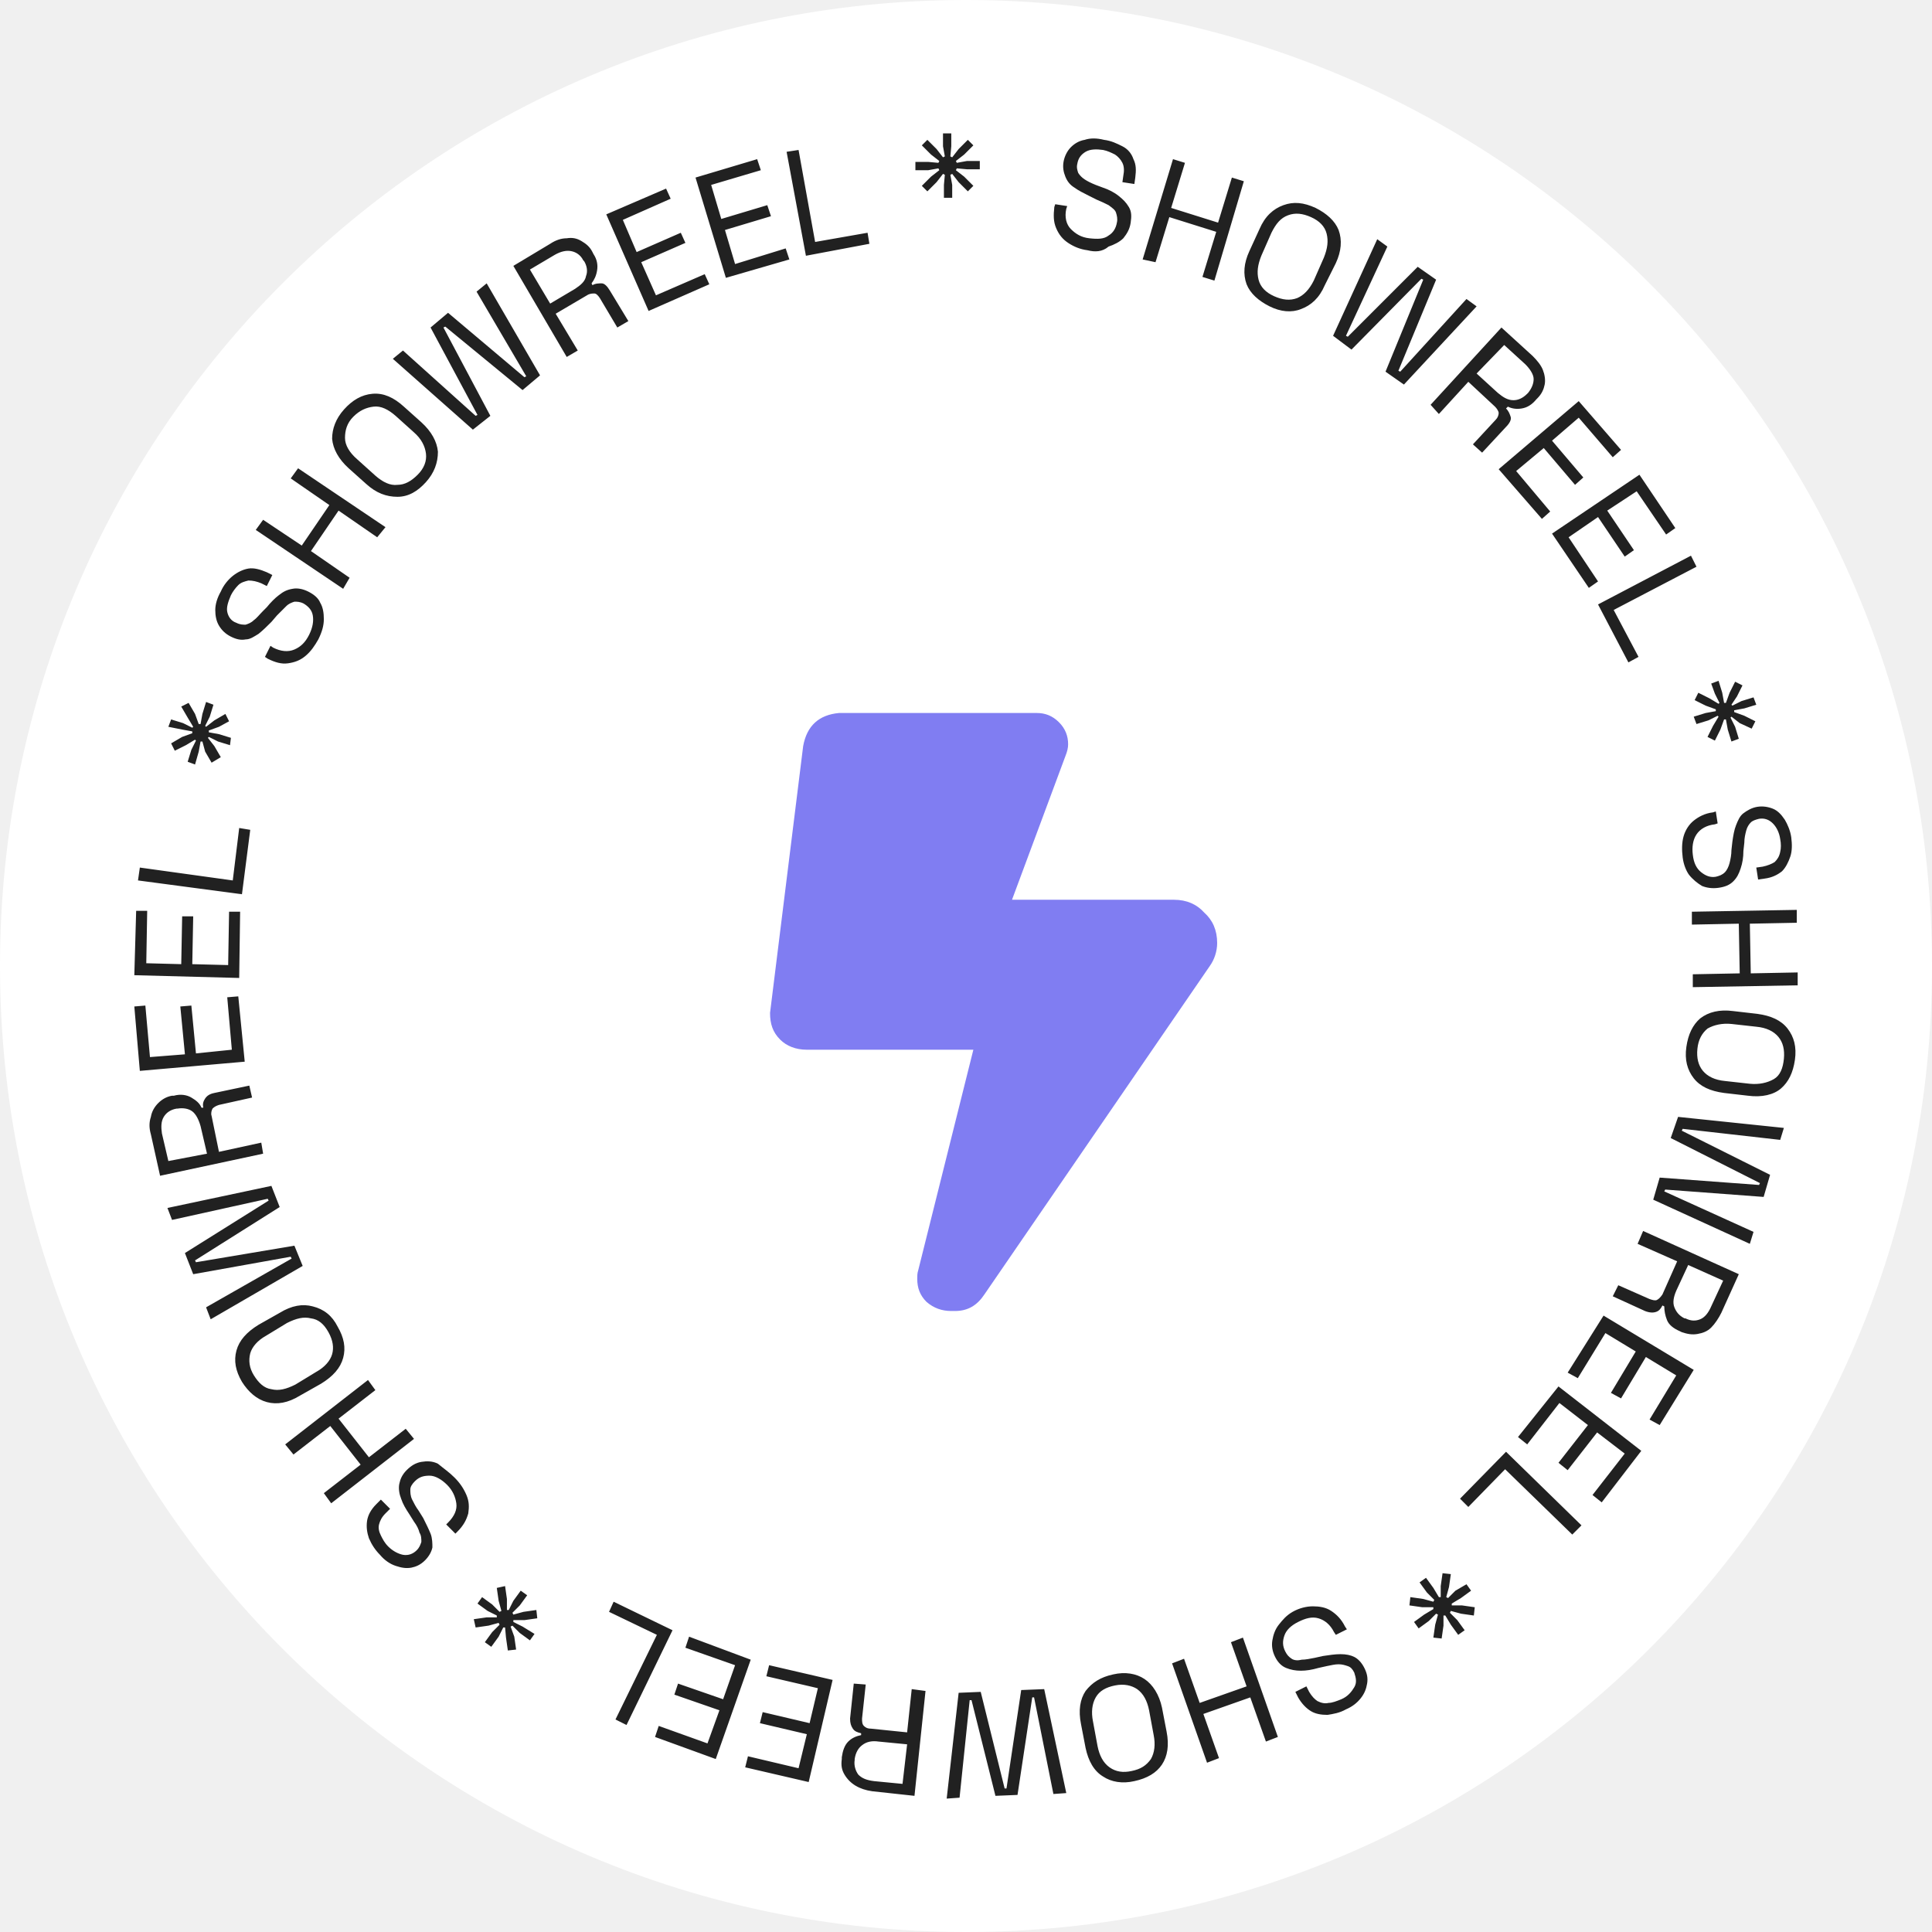
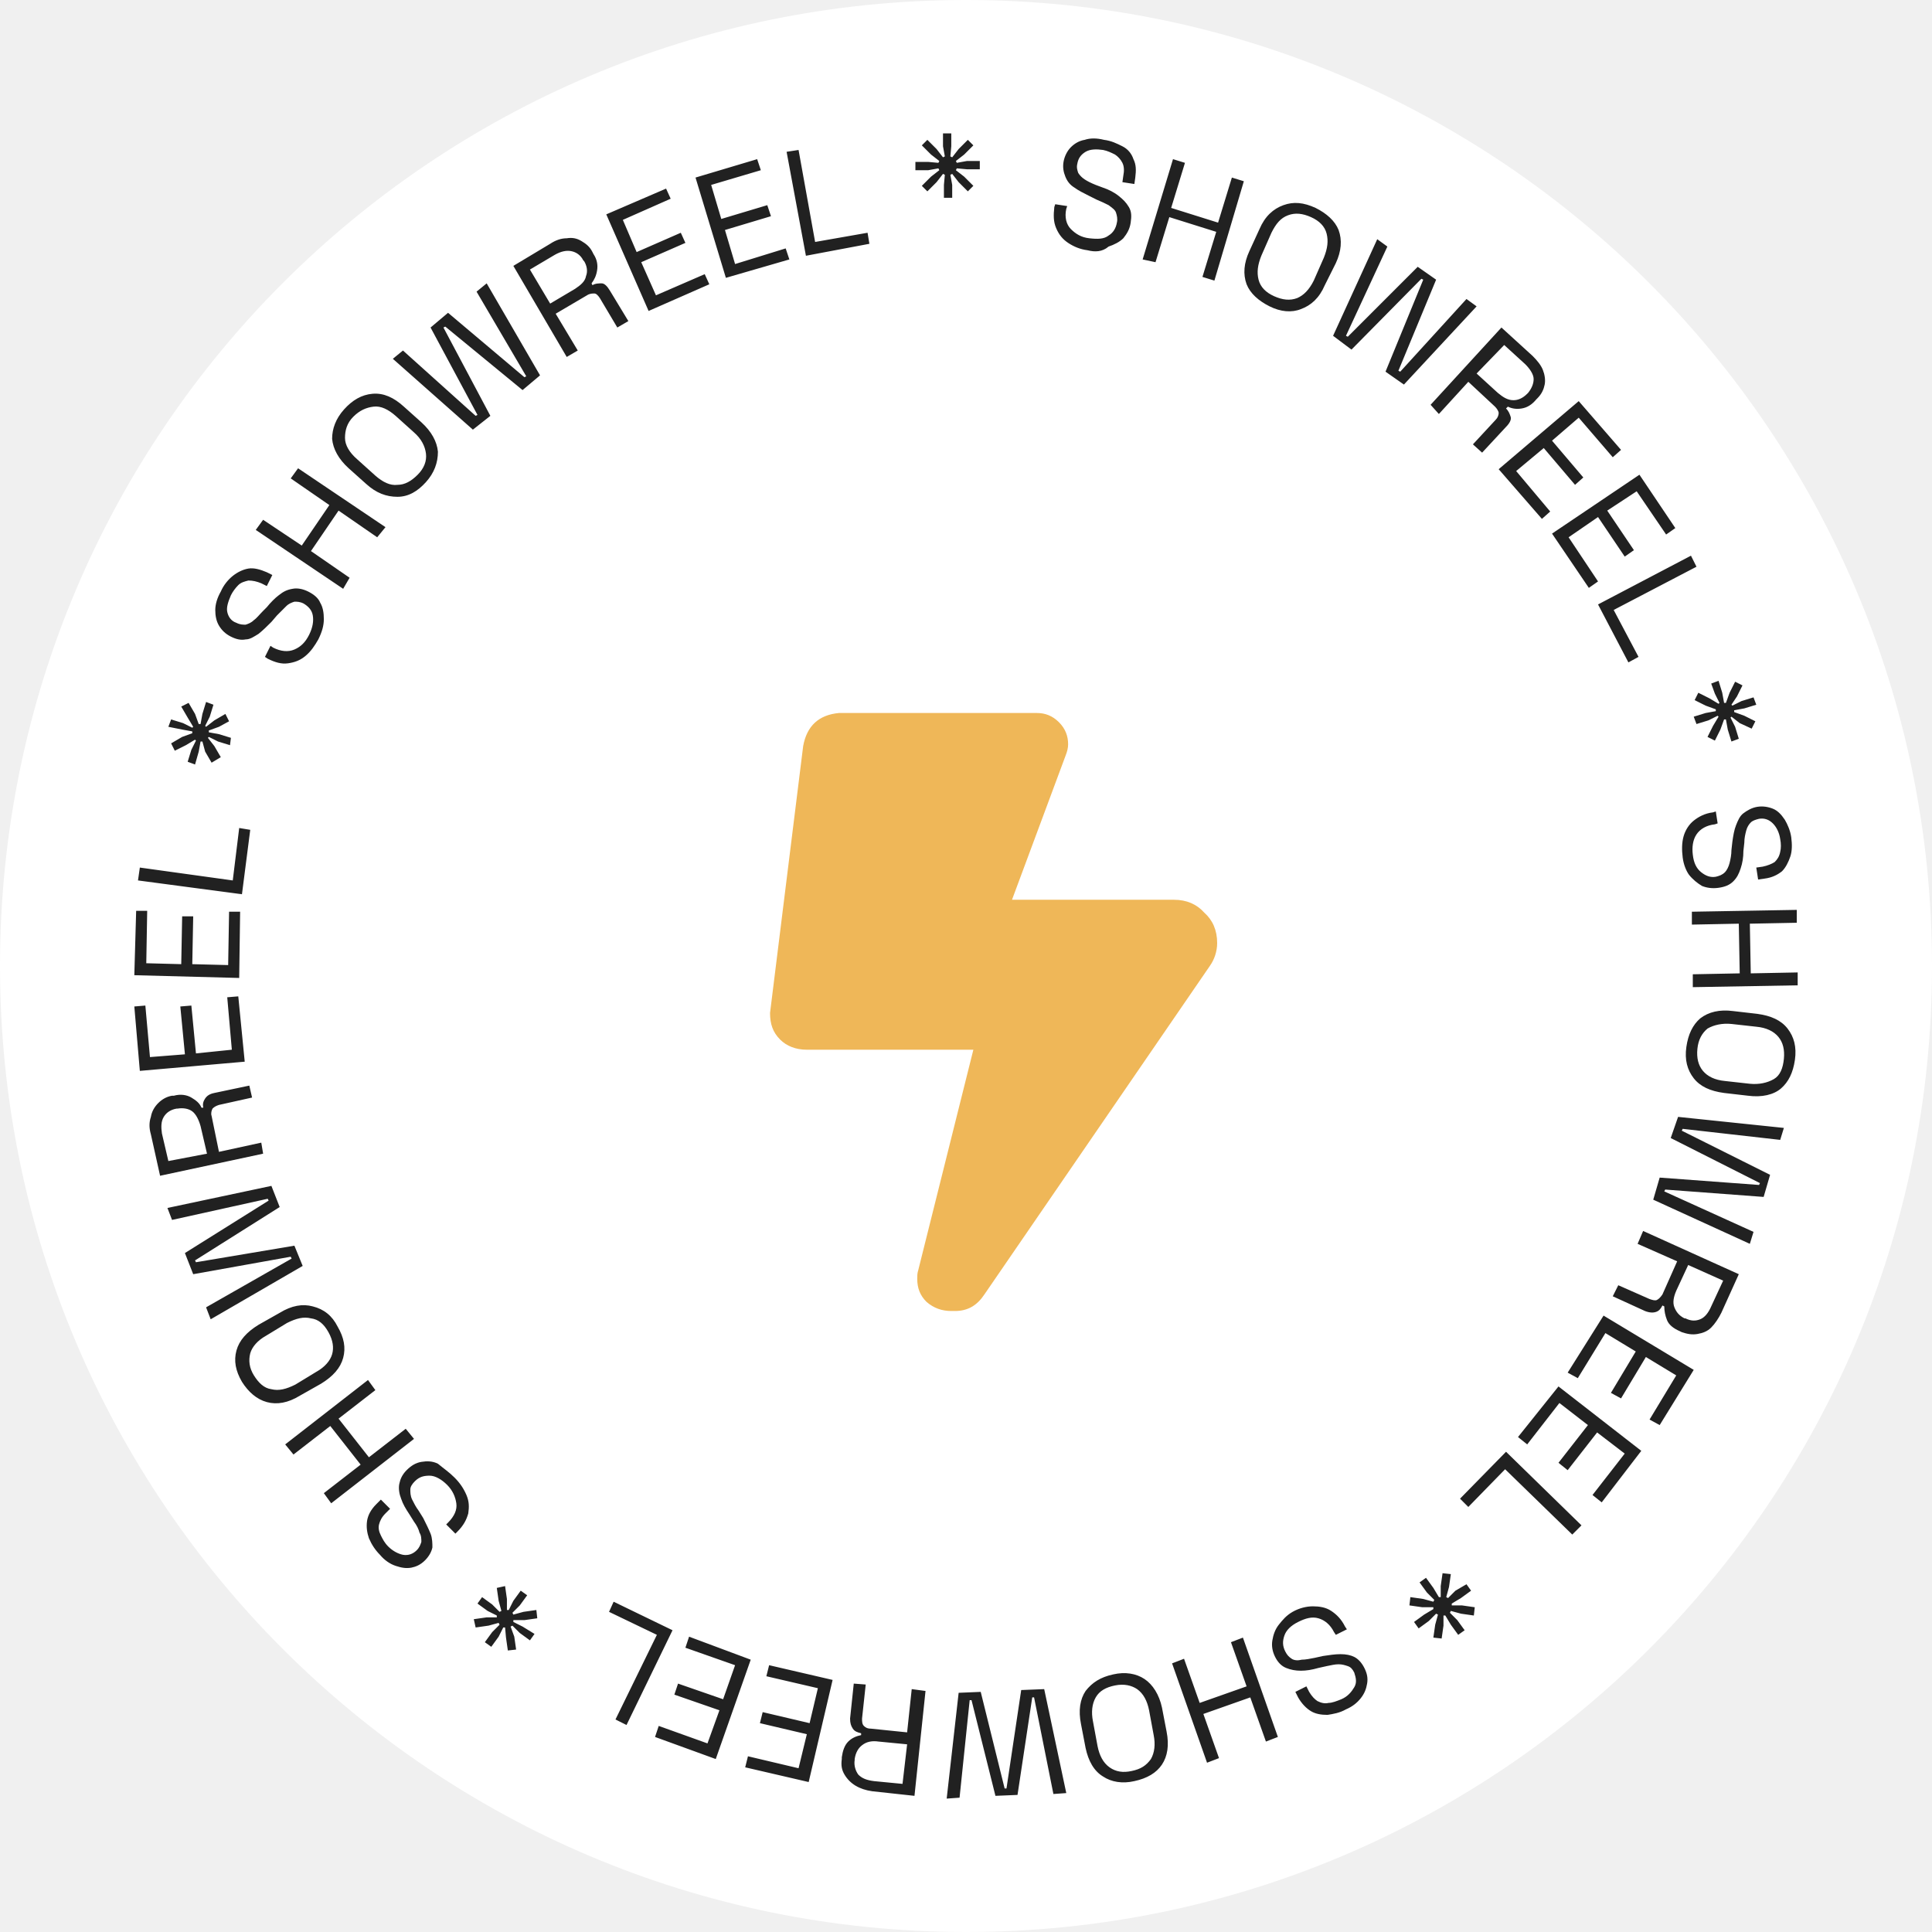
<svg xmlns="http://www.w3.org/2000/svg" id="showreel-object" shape-rendering="geometricPrecision" text-rendering="geometricPrecision" width="210px" height="210px" viewBox="0 0 210 210" style="enable-background:new 0 0 210 210;" xml:space="preserve">
  <style type="text/css">
		#rotation-group {
			animation: rotateInfinite 9000ms linear infinite normal forwards
		}
		@keyframes rotateInfinite {
			0% {
				transform: translate(105px,105px) rotate(0deg);
				}
			100% {
				transform: translate(105px,105px) rotate(360deg);
				}
		}
	</style>
  <path fill="#ffffff" d="M210,105c0,58-47,105-105,105S0,163,0,105S47,0,105,0S210,47,210,105z" />
-   <path fill="#807DF2" d="M87.3,81.1c0.4-2.2,1.7-3.4,3.9-3.6h21.5c0.9,0,1.7,0.3,2.4,1c0.7,0.7,1,1.5,1,2.4c0,0.4-0.1,0.8-0.3,1.3  L110,97.8h17.6c1.4,0,2.5,0.5,3.3,1.4c0.9,0.8,1.4,1.9,1.4,3.3c0,0.9-0.3,1.8-0.8,2.5l-24.5,35.7c-0.8,1.2-1.8,1.8-3.2,1.8h-0.4  c-1,0-1.9-0.3-2.7-1c-0.7-0.7-1-1.5-1-2.5c0-0.3,0-0.6,0.1-0.9l6-24H87.7c-1.2,0-2.2-0.4-2.9-1.1c-0.8-0.8-1.1-1.7-1.1-2.9  L87.3,81.1z" />
+   <path fill="#efb758" d="M87.3,81.1c0.4-2.2,1.7-3.4,3.9-3.6h21.5c0.9,0,1.7,0.3,2.4,1c0.7,0.7,1,1.5,1,2.4c0,0.4-0.1,0.8-0.3,1.3  L110,97.8h17.6c1.4,0,2.5,0.5,3.3,1.4c0.9,0.8,1.4,1.9,1.4,3.3c0,0.9-0.3,1.8-0.8,2.5l-24.5,35.7c-0.8,1.2-1.8,1.8-3.2,1.8h-0.4  c-1,0-1.9-0.3-2.7-1c-0.7-0.7-1-1.5-1-2.5c0-0.3,0-0.6,0.1-0.9l6-24H87.7c-1.2,0-2.2-0.4-2.9-1.1c-0.8-0.8-1.1-1.7-1.1-2.9  L87.3,81.1z" />
  <g id="rotation-group" transform="translate(105,105) rotate(360)">
    <path fill="#212121" transform="translate(-105,-105)" d="M118.2,27.2c-0.8-0.1-1.5-0.4-2.1-0.8c-0.6-0.4-1-0.9-1.3-1.6s-0.3-1.4-0.2-2.3l0.1-0.3l1.3,0.2l-0.1,0.3    c-0.2,0.9,0,1.7,0.5,2.2c0.5,0.5,1.1,0.9,2,1c0.9,0.1,1.6,0.1,2.1-0.3c0.5-0.3,0.8-0.8,0.9-1.4c0.1-0.4,0-0.8-0.1-1.1    s-0.4-0.5-0.8-0.8c-0.4-0.2-0.8-0.4-1.3-0.6l-0.8-0.4c-0.6-0.3-1.2-0.6-1.6-0.9c-0.5-0.3-0.8-0.7-1-1.2c-0.2-0.5-0.3-1-0.2-1.6    c0.1-0.6,0.4-1.2,0.8-1.6s0.9-0.7,1.5-0.8c0.6-0.2,1.3-0.2,2.1,0c0.8,0.1,1.4,0.4,2,0.7s1,0.8,1.2,1.4c0.3,0.6,0.3,1.2,0.2,2    l-0.1,0.7l-1.3-0.2l0.1-0.7c0.1-0.5,0.1-1-0.1-1.4c-0.2-0.4-0.5-0.7-0.8-0.9c-0.4-0.2-0.8-0.4-1.3-0.5c-0.7-0.1-1.4-0.1-1.9,0.2    c-0.5,0.3-0.8,0.7-0.9,1.3c-0.1,0.4,0,0.7,0.1,1c0.2,0.3,0.4,0.5,0.7,0.7c0.3,0.2,0.7,0.4,1.2,0.6l0.8,0.3c0.6,0.2,1.2,0.5,1.7,0.9    s0.8,0.7,1.1,1.2s0.3,1,0.2,1.7c-0.1,0.7-0.4,1.2-0.8,1.7c-0.4,0.4-1,0.7-1.6,0.9C119.8,27.4,119,27.4,118.2,27.2z M124.2,28.2    l3.3-10.9l1.3,0.4l-1.5,4.9l5.1,1.6l1.5-4.9l1.3,0.4L132,30.5l-1.3-0.4l1.5-4.9l-5.1-1.6l-1.5,4.9L124.2,28.2z M138,33.3    c-1.2-0.6-2.1-1.4-2.5-2.4c-0.4-1.1-0.3-2.3,0.3-3.6l1.1-2.4c0.6-1.4,1.5-2.2,2.6-2.6c1.1-0.4,2.2-0.3,3.5,0.3    c1.2,0.6,2.1,1.4,2.5,2.4c0.4,1.1,0.3,2.3-0.3,3.6L144,31c-0.6,1.4-1.5,2.2-2.6,2.6C140.4,34,139.2,33.9,138,33.3z M138.5,32.2    c0.9,0.4,1.7,0.5,2.5,0.2c0.7-0.3,1.3-0.9,1.8-1.9l1.1-2.5c0.4-1,0.5-1.8,0.3-2.6c-0.2-0.8-0.8-1.4-1.7-1.8    c-0.9-0.4-1.7-0.5-2.5-0.2s-1.3,0.9-1.8,1.9l-1.1,2.5c-0.4,1-0.5,1.8-0.3,2.6C137,31.2,137.6,31.8,138.5,32.2z M144.9,36.5l4.8-10.5    l1.1,0.8l-4.5,9.7l0.2,0.1l7.6-7.6l2,1.4l-4.1,9.9l0.2,0.1l7.2-7.9l1.1,0.8l-7.9,8.5l-2-1.4l4.1-10l-0.2-0.1l-7.6,7.7L144.9,36.5z    M155.5,44l7.7-8.4l3.4,3.1c0.5,0.5,0.9,1,1.1,1.5s0.3,1.1,0.2,1.6c-0.1,0.5-0.3,1-0.8,1.5l-0.1,0.1c-0.5,0.6-1,0.9-1.6,1    c-0.6,0.1-1.1,0-1.5-0.2l-0.2,0.2c0.3,0.3,0.4,0.6,0.5,0.9s-0.1,0.7-0.5,1.1l-2.6,2.8l-1-0.9l2.5-2.7c0.2-0.2,0.3-0.5,0.3-0.7    c0-0.2-0.2-0.5-0.4-0.7l-2.9-2.7l-3.2,3.5L155.5,44z M160.5,40.6l2.3,2.1c0.6,0.5,1.1,0.8,1.7,0.8c0.5,0,1-0.2,1.5-0.7l0.1-0.1    c0.4-0.5,0.6-1,0.6-1.5s-0.4-1.1-0.9-1.6l-2.3-2.1L160.5,40.6z M162.9,51l8.7-7.4l4.6,5.3l-0.9,0.8l-3.7-4.3l-2.9,2.5l3.4,4    l-0.9,0.8l-3.4-4l-3,2.5l3.7,4.4l-0.9,0.8L162.9,51z M168.7,58l9.5-6.4l3.9,5.8l-1,0.7l-3.2-4.7l-3.2,2.1l2.9,4.3l-1,0.7l-2.9-4.3    l-3.2,2.2l3.2,4.8l-1,0.7L168.7,58z M173.7,65.7l10.1-5.3l0.6,1.2l-9,4.7l2.7,5.1L177,72L173.7,65.7z M186,74.3l0.8-0.3l0.4,1.3    l0.2,1.1l0.2,0l0.4-1.1l0.6-1.2l0.8,0.4l-0.6,1.2l-0.6,0.9l0.1,0.1l1-0.5l1.3-0.4l0.3,0.8l-1.3,0.4l-1.1,0.2l0,0.2l1.1,0.4l1.2,0.6    l-0.4,0.8l-1.3-0.6l-0.9-0.7l-0.1,0.1l0.5,1l0.4,1.3l-0.8,0.3l-0.4-1.3l-0.2-1.1l-0.2,0l-0.4,1.1l-0.6,1.2l-0.8-0.4l0.6-1.2l0.6-1    l-0.1-0.1l-1,0.5l-1.3,0.4l-0.3-0.8l1.3-0.4l1.1-0.2l0-0.2l-1.1-0.4l-1.2-0.6l0.4-0.8l1.2,0.6l1,0.6l0.1-0.1l-0.5-1L186,74.3z    M182.9,93.2c-0.1-0.8-0.1-1.6,0.1-2.3s0.6-1.3,1.1-1.7s1.2-0.8,2.1-0.9l0.3-0.1l0.2,1.3l-0.3,0.1c-0.9,0.1-1.6,0.5-2,1.1    s-0.5,1.4-0.4,2.2c0.1,0.9,0.4,1.5,0.9,1.9c0.5,0.4,1,0.6,1.6,0.5c0.4-0.1,0.7-0.2,1-0.5c0.2-0.2,0.4-0.6,0.5-1    c0.1-0.4,0.2-0.9,0.2-1.4l0.1-0.9c0.1-0.7,0.2-1.3,0.4-1.8c0.2-0.5,0.4-1,0.8-1.3c0.4-0.3,0.9-0.6,1.5-0.7s1.2,0,1.7,0.2    c0.5,0.2,0.9,0.6,1.3,1.2c0.3,0.5,0.6,1.2,0.7,1.9c0.1,0.8,0.1,1.5-0.1,2.1c-0.2,0.6-0.5,1.2-0.9,1.6c-0.5,0.4-1.1,0.7-1.9,0.8    l-0.7,0.1l-0.2-1.3l0.7-0.1c0.5-0.1,1-0.3,1.3-0.5c0.3-0.3,0.5-0.6,0.6-1.1c0.1-0.4,0.1-0.9,0-1.4c-0.1-0.7-0.4-1.3-0.8-1.7    c-0.4-0.4-0.9-0.6-1.5-0.5c-0.4,0.1-0.7,0.2-0.9,0.4s-0.4,0.5-0.5,0.9s-0.2,0.8-0.2,1.3l-0.1,0.9c0,0.7-0.1,1.3-0.3,1.9    c-0.2,0.6-0.4,1-0.8,1.4c-0.4,0.4-0.9,0.6-1.6,0.7s-1.3,0-1.8-0.2c-0.5-0.3-1-0.7-1.4-1.2C183.3,94.7,183,94,182.9,93.2z    M183.9,99.1l11.4-0.2l0,1.4l-5.1,0.1l0.1,5.4l5.1-0.1l0,1.4l-11.4,0.2l0-1.4l5.1-0.1l-0.1-5.4l-5.1,0.1L183.9,99.1z M183.3,113.8    c0.2-1.4,0.7-2.4,1.5-3.1c0.9-0.7,2.1-1,3.6-0.8l2.6,0.3c1.5,0.2,2.6,0.7,3.3,1.6c0.7,0.9,1,2,0.8,3.4c-0.2,1.4-0.7,2.4-1.5,3.1    s-2.1,1-3.6,0.8l-2.6-0.3c-1.5-0.2-2.6-0.7-3.3-1.6C183.4,116.3,183.1,115.2,183.3,113.8z M184.5,114c-0.1,1,0.1,1.8,0.6,2.4    c0.5,0.6,1.3,1,2.4,1.1l2.7,0.3c1,0.1,1.9-0.1,2.6-0.5s1-1.2,1.1-2.2c0.1-1-0.1-1.8-0.6-2.4c-0.5-0.6-1.3-1-2.4-1.1l-2.7-0.3    c-1-0.1-1.9,0.1-2.6,0.5C185,112.3,184.6,113,184.5,114z M182.4,121.4l11.5,1.2l-0.4,1.3l-10.6-1.2l-0.1,0.2l9.6,4.8l-0.7,2.4    l-10.7-0.8l-0.1,0.2l9.7,4.4l-0.4,1.3l-10.5-4.8l0.7-2.4l10.8,0.8l0.1-0.2l-9.7-4.9L182.4,121.4z M178.6,133.8l10.4,4.7l-1.9,4.2    c-0.3,0.6-0.7,1.2-1.1,1.6c-0.4,0.4-0.9,0.6-1.5,0.7s-1.1,0-1.7-0.2l-0.2-0.1c-0.7-0.3-1.2-0.7-1.4-1.2c-0.2-0.5-0.3-1-0.3-1.5    l-0.2-0.1c-0.2,0.4-0.4,0.6-0.7,0.7c-0.3,0.1-0.7,0.1-1.2-0.1l-3.5-1.6l0.6-1.2l3.4,1.5c0.3,0.1,0.6,0.2,0.8,0.1    c0.2-0.1,0.4-0.3,0.6-0.6l1.6-3.6l-4.3-1.9L178.6,133.8z M183.5,137.5l-1.3,2.8c-0.3,0.7-0.4,1.3-0.2,1.8s0.5,0.9,1.1,1.2l0.1,0    c0.6,0.3,1.1,0.3,1.6,0.1s0.9-0.7,1.2-1.4l1.3-2.8L183.5,137.5z M174.3,143l9.8,5.9l-3.7,6l-1.1-0.6l2.9-4.8l-3.3-2l-2.7,4.5    l-1.1-0.6l2.7-4.5l-3.3-2l-3,4.9l-1.1-0.6L174.3,143z M169.4,150.7l9,7l-4.3,5.6l-1-0.8l3.5-4.5l-3-2.3l-3.2,4.1l-1-0.8l3.2-4.1    l-3.1-2.4l-3.5,4.5l-1-0.8L169.4,150.7z M163.7,157.8l8.2,8l-1,1l-7.3-7.1l-4,4.1l-0.9-0.9L163.7,157.8z M159.4,172.2l0.5,0.7    l-1.1,0.8l-1,0.6l0,0.2l1.1,0l1.4,0.2l-0.1,0.9l-1.4-0.2l-1.1-0.3l-0.1,0.2l0.8,0.8l0.8,1.1l-0.7,0.5l-0.8-1.1l-0.6-1l-0.2,0l0,1.1    l-0.2,1.4l-0.9-0.1l0.2-1.4l0.3-1.1l-0.2-0.1l-0.8,0.8l-1.1,0.8l-0.5-0.7l1.1-0.8l1-0.6l0-0.2l-1.2,0l-1.4-0.2l0.1-0.9l1.4,0.2    l1.1,0.3l0.1-0.2l-0.8-0.8l-0.8-1.1l0.7-0.5l0.8,1.1l0.6,1l0.2,0l0-1.2l0.2-1.4l0.9,0.1l-0.2,1.4l-0.3,1.1l0.2,0.1l0.8-0.8    L159.4,172.2z M140.5,175.2c0.7-0.4,1.5-0.6,2.2-0.6s1.4,0.1,2,0.5c0.6,0.4,1.1,0.9,1.5,1.7l0.2,0.3l-1.2,0.6l-0.2-0.3    c-0.4-0.8-1-1.3-1.7-1.5s-1.4,0-2.2,0.4c-0.8,0.4-1.3,0.9-1.5,1.5c-0.2,0.6-0.2,1.1,0.1,1.7c0.2,0.4,0.4,0.6,0.7,0.8    s0.7,0.2,1.1,0.1c0.4,0,0.9-0.1,1.4-0.2l0.9-0.2c0.7-0.1,1.3-0.2,1.9-0.2c0.6,0,1.1,0.1,1.5,0.3c0.4,0.2,0.8,0.6,1.1,1.2    s0.4,1.1,0.3,1.7c-0.1,0.6-0.3,1.1-0.7,1.6c-0.4,0.5-0.9,0.9-1.6,1.2c-0.7,0.4-1.4,0.5-2,0.6c-0.7,0-1.3-0.1-1.8-0.4s-1-0.8-1.4-1.5    l-0.3-0.6l1.2-0.6l0.3,0.6c0.3,0.5,0.6,0.8,0.9,1c0.4,0.2,0.8,0.3,1.2,0.2c0.4,0,0.9-0.2,1.4-0.4c0.7-0.3,1.1-0.8,1.4-1.3    c0.3-0.5,0.2-1,0-1.6c-0.2-0.4-0.4-0.6-0.7-0.7s-0.6-0.2-1-0.2c-0.4,0-0.8,0.1-1.3,0.2l-0.9,0.2c-0.7,0.2-1.3,0.3-1.9,0.3    s-1.1-0.1-1.6-0.3s-0.9-0.6-1.2-1.2c-0.3-0.6-0.4-1.2-0.3-1.8c0.1-0.6,0.3-1.2,0.7-1.7S139.8,175.6,140.5,175.2z M135.1,178    l3.8,10.8l-1.3,0.5l-1.7-4.8l-5.1,1.8l1.7,4.8l-1.3,0.5l-3.8-10.8l1.3-0.5l1.7,4.8l5.1-1.8l-1.7-4.8L135.1,178z M121,182    c1.3-0.3,2.5-0.1,3.4,0.5s1.6,1.7,1.9,3.1l0.5,2.6c0.3,1.5,0.1,2.7-0.5,3.6c-0.6,0.9-1.6,1.5-3,1.8c-1.3,0.3-2.5,0.1-3.4-0.5    c-1-0.6-1.6-1.7-1.9-3.1l-0.5-2.6c-0.3-1.5-0.1-2.7,0.5-3.6C118.7,182.9,119.6,182.3,121,182z M121.2,183.2c-1,0.2-1.7,0.6-2.1,1.3    c-0.4,0.7-0.5,1.6-0.3,2.6l0.5,2.7c0.2,1,0.6,1.8,1.3,2.3c0.7,0.5,1.5,0.6,2.4,0.4c1-0.2,1.6-0.6,2.1-1.3c0.4-0.7,0.5-1.6,0.3-2.6    l-0.5-2.7c-0.2-1-0.6-1.8-1.3-2.3C123,183.2,122.2,183,121.2,183.2z M113.5,183.6l2.4,11.3l-1.4,0.1l-2.1-10.5l-0.2,0l-1.6,10.6    l-2.4,0.1l-2.6-10.4l-0.2,0l-1.1,10.6l-1.4,0.1l1.3-11.5l2.4-0.1l2.6,10.5l0.2,0l1.6-10.7L113.5,183.6z M100.6,183.8l-1.2,11.4    l-4.6-0.5c-0.7-0.1-1.3-0.3-1.8-0.6c-0.5-0.3-0.9-0.7-1.2-1.2s-0.4-1-0.3-1.7l0-0.2c0.1-0.7,0.3-1.3,0.7-1.7    c0.4-0.4,0.9-0.6,1.4-0.7l0-0.2c-0.4-0.1-0.7-0.2-0.9-0.5c-0.2-0.3-0.3-0.6-0.3-1.1l0.4-3.8l1.3,0.1l-0.4,3.7c0,0.3,0,0.6,0.2,0.8    c0.2,0.2,0.4,0.3,0.8,0.3l3.9,0.4l0.5-4.7L100.6,183.8z M98.6,189.6l-3.1-0.3c-0.7-0.1-1.3,0-1.8,0.4c-0.4,0.3-0.7,0.8-0.8,1.5    l0,0.1c-0.1,0.6,0.1,1.2,0.4,1.6c0.4,0.4,0.9,0.6,1.7,0.7l3.1,0.3L98.6,189.6z M90.5,182.6l-2.6,11.1l-6.9-1.6l0.3-1.2l5.5,1.3    l0.9-3.7l-5.1-1.2l0.3-1.2l5.1,1.2l0.9-3.8l-5.6-1.3l0.3-1.2L90.5,182.6z M81.6,180.4l-3.8,10.8l-6.6-2.4l0.4-1.2l5.3,1.9l1.3-3.6    l-4.9-1.7l0.4-1.2l4.9,1.7l1.3-3.7l-5.4-1.9l0.4-1.2L81.6,180.4z M73.1,177.2l-5,10.3l-1.2-0.6l4.5-9.2l-5.2-2.5l0.5-1.1L73.1,177.2    z M58.1,177.6l-0.5,0.7l-1.1-0.8l-0.8-0.8l-0.2,0.1l0.4,1.1l0.2,1.4l-0.9,0.1l-0.2-1.4l-0.1-1.1l-0.2,0l-0.5,1l-0.8,1.1l-0.7-0.5    l0.8-1.1l0.8-0.8l-0.1-0.2l-1.1,0.3l-1.4,0.2l-0.2-0.9l1.4-0.2l1.1,0l0-0.2l-1-0.5l-1.1-0.8l0.5-0.7l1.1,0.8l0.8,0.8l0.2-0.1    l-0.3-1.1l-0.2-1.4l0.9-0.2l0.2,1.4l0,1.2l0.2,0l0.5-1l0.8-1.1l0.7,0.5l-0.8,1.1l-0.8,0.8l0.1,0.2l1.1-0.3l1.4-0.2l0.1,0.9l-1.4,0.2    l-1.2,0l0,0.2l1,0.5L58.1,177.6z M49.4,160.6c0.6,0.6,1,1.2,1.3,1.9c0.3,0.7,0.3,1.3,0.2,2c-0.2,0.7-0.5,1.3-1.2,2l-0.2,0.2l-1-1    l0.2-0.2c0.7-0.7,1-1.4,0.9-2.1c-0.1-0.7-0.4-1.4-1-2c-0.6-0.6-1.3-1-1.9-1s-1.1,0.1-1.6,0.6c-0.3,0.3-0.5,0.6-0.5,0.9    c0,0.3,0,0.7,0.2,1.1c0.2,0.4,0.4,0.8,0.7,1.2l0.5,0.8c0.3,0.6,0.6,1.2,0.8,1.7c0.2,0.5,0.2,1.1,0.2,1.5c-0.1,0.5-0.4,1-0.8,1.4    c-0.5,0.5-1,0.7-1.5,0.8c-0.6,0.1-1.1,0-1.7-0.2c-0.6-0.2-1.2-0.6-1.7-1.2c-0.5-0.5-0.9-1.1-1.2-1.8c-0.2-0.6-0.3-1.2-0.2-1.9    c0.1-0.6,0.4-1.2,1-1.8l0.5-0.5l1,1l-0.5,0.5c-0.4,0.4-0.6,0.8-0.7,1.2c-0.1,0.4,0,0.8,0.2,1.2c0.2,0.4,0.4,0.8,0.8,1.2    c0.5,0.5,1.1,0.8,1.6,0.9c0.6,0.1,1.1-0.1,1.5-0.5c0.3-0.3,0.4-0.6,0.5-0.9c0-0.3,0-0.7-0.2-1c-0.1-0.4-0.3-0.8-0.6-1.2l-0.5-0.8    c-0.4-0.6-0.7-1.1-0.9-1.7c-0.2-0.5-0.3-1.1-0.2-1.6c0.1-0.5,0.3-1,0.8-1.5s1-0.8,1.6-0.9c0.6-0.1,1.2-0.1,1.8,0.2    C48.2,159.6,48.8,160,49.4,160.6z M45,156.4l-9,7l-0.8-1.1l4-3.1l-3.3-4.2l-4,3.1L31,157l9-7l0.8,1.1l-4,3.1l3.3,4.2l4-3.1L45,156.4    z M36.7,144.2c0.7,1.2,0.9,2.3,0.6,3.4s-1.1,2-2.4,2.8l-2.3,1.3c-1.3,0.8-2.5,1-3.6,0.7c-1.1-0.3-2-1.1-2.7-2.2    c-0.7-1.2-0.9-2.3-0.6-3.4c0.3-1.1,1.1-2,2.4-2.8l2.3-1.3c1.3-0.8,2.5-1,3.6-0.7C35.2,142.3,36.1,143,36.7,144.2z M35.7,144.8    c-0.5-0.9-1.1-1.4-1.9-1.5c-0.8-0.2-1.6,0-2.6,0.5l-2.3,1.4c-0.9,0.5-1.5,1.2-1.7,1.9c-0.2,0.8-0.1,1.6,0.4,2.4    c0.5,0.8,1.1,1.4,1.9,1.5c0.8,0.2,1.6,0,2.6-0.5l2.3-1.4c0.9-0.5,1.5-1.2,1.7-1.9C36.3,146.5,36.2,145.7,35.7,144.8z M32.9,137.6    l-10,5.8l-0.5-1.3l9.3-5.3l-0.1-0.2L21,138.5l-0.9-2.3l9.1-5.7l-0.1-0.2l-10.4,2.3l-0.5-1.3l11.3-2.4l0.9,2.3l-9.2,5.8l0.1,0.2    l10.7-1.8L32.9,137.6z M28.6,125.4l-11.2,2.4l-1-4.5c-0.2-0.7-0.2-1.3,0-1.9c0.1-0.6,0.4-1.1,0.8-1.5c0.4-0.4,0.9-0.7,1.5-0.8l0.2,0    c0.7-0.2,1.4-0.1,1.9,0.2c0.5,0.3,0.9,0.6,1.1,1.1l0.2,0c-0.1-0.4,0-0.7,0.2-1c0.2-0.3,0.5-0.5,1-0.6l3.8-0.8l0.3,1.3l-3.6,0.8    c-0.3,0.1-0.5,0.2-0.7,0.4c-0.1,0.2-0.2,0.5-0.1,0.8l0.8,3.9l4.6-1L28.6,125.4z M22.5,125.4l-0.7-3c-0.2-0.7-0.5-1.3-0.9-1.6    c-0.4-0.3-1-0.4-1.6-0.3l-0.1,0c-0.6,0.1-1.1,0.4-1.4,0.9c-0.3,0.5-0.3,1.1-0.2,1.8l0.7,3L22.5,125.4z M26.6,115.4l-11.4,1l-0.6-7    l1.2-0.1l0.5,5.6l3.8-0.3l-0.5-5.2l1.2-0.1l0.5,5.2l3.9-0.4l-0.5-5.7l1.2-0.1L26.6,115.4z M26,106.3l-11.4-0.3l0.2-7l1.2,0l-0.1,5.7    l3.8,0.1l0.1-5.2l1.2,0l-0.1,5.2l3.9,0.1l0.1-5.8l1.2,0L26,106.3z M26.3,97.2L15,95.7l0.2-1.4l10.1,1.4L26,90l1.2,0.2L26.3,97.2z    M21.2,83.1l-0.8-0.3l0.4-1.3l0.5-1l-0.1-0.1L20.2,81l-1.2,0.6l-0.4-0.8l1.2-0.7l1.1-0.4l0-0.2l-1.1-0.2L18.3,79l0.3-0.8l1.3,0.4    l1,0.5l0.1-0.1L20.4,78l-0.7-1.2l0.8-0.4l0.7,1.2l0.4,1.1l0.2,0l0.2-1.1l0.4-1.3l0.8,0.3l-0.4,1.3l-0.5,1l0.1,0.1l0.9-0.7l1.2-0.7    l0.4,0.8L23.8,79l-1.1,0.4l0,0.2l1.1,0.2l1.3,0.4L25,81l-1.3-0.4l-1-0.5l-0.1,0.1l0.7,0.9l0.7,1.2L23,82.9l-0.7-1.2L22,80.6l-0.2,0    l-0.2,1.1L21.2,83.1z M34.6,69.5c-0.4,0.7-0.8,1.3-1.4,1.8c-0.6,0.5-1.2,0.7-1.9,0.8c-0.7,0.1-1.4-0.1-2.2-0.5l-0.3-0.2l0.6-1.2    l0.3,0.2c0.8,0.4,1.6,0.5,2.3,0.2c0.7-0.3,1.2-0.8,1.6-1.6c0.4-0.8,0.5-1.5,0.4-2.1s-0.5-1-1-1.3c-0.4-0.2-0.7-0.2-1-0.2    c-0.3,0.1-0.6,0.2-0.9,0.5c-0.3,0.3-0.6,0.6-1,1l-0.6,0.7c-0.5,0.5-0.9,0.9-1.4,1.3c-0.5,0.3-0.9,0.6-1.4,0.6c-0.5,0.1-1,0-1.6-0.3    c-0.6-0.3-1-0.7-1.3-1.2c-0.3-0.5-0.4-1.1-0.4-1.7c0-0.6,0.2-1.3,0.6-2c0.3-0.7,0.8-1.3,1.3-1.7s1.1-0.7,1.7-0.8    c0.6-0.1,1.3,0.1,2,0.4l0.6,0.3l-0.6,1.2l-0.6-0.3c-0.5-0.2-0.9-0.3-1.4-0.3c-0.4,0.1-0.8,0.2-1.1,0.5c-0.3,0.3-0.6,0.7-0.8,1.1    c-0.3,0.7-0.5,1.3-0.4,1.8s0.4,1,1,1.2c0.4,0.2,0.7,0.2,1,0.2c0.3-0.1,0.6-0.2,0.9-0.5c0.3-0.2,0.6-0.6,1-1L29,66    c0.4-0.5,0.9-1,1.3-1.3c0.5-0.4,0.9-0.6,1.5-0.7c0.5-0.1,1.1,0,1.7,0.3s1.1,0.7,1.3,1.2c0.3,0.5,0.4,1.1,0.4,1.8    C35.2,68,35,68.7,34.6,69.5z M37.3,64l-9.5-6.4l0.8-1.1l4.2,2.8l3-4.4L31.6,52l0.8-1.1l9.5,6.4L41,58.4l-4.2-2.9l-3,4.4l4.2,2.9    L37.3,64z M46.3,52.4c-0.9,1-1.9,1.6-3.1,1.6s-2.3-0.4-3.4-1.4l-1.9-1.7c-1.1-1-1.7-2.1-1.8-3.2c0-1.1,0.4-2.2,1.3-3.2    c0.9-1,1.9-1.6,3.1-1.7s2.3,0.4,3.4,1.4l1.9,1.7c1.1,1,1.7,2.1,1.8,3.2C47.6,50.3,47.2,51.4,46.3,52.4z M45.4,51.6    c0.7-0.7,1-1.5,0.9-2.3c-0.1-0.8-0.5-1.6-1.3-2.3l-2-1.8c-0.8-0.7-1.6-1.1-2.4-1s-1.5,0.4-2.2,1.1c-0.7,0.7-0.9,1.5-0.9,2.3    s0.5,1.6,1.3,2.3l2,1.8c0.8,0.7,1.6,1.1,2.4,1C44,52.7,44.7,52.3,45.4,51.6z M51.4,46.7L42.7,39l1.1-0.9l7.9,7.1l0.2-0.1l-5.1-9.5    l1.9-1.6L57,41l0.2-0.1l-5.4-9.2l1.1-0.9l5.8,10l-1.9,1.6l-8.4-6.9l-0.2,0.1l5.1,9.6L51.4,46.7z M61.6,38.8l-5.8-9.9l4-2.4    c0.6-0.4,1.2-0.6,1.8-0.6c0.6-0.1,1.1,0,1.6,0.3s0.9,0.6,1.2,1.2l0.1,0.2c0.4,0.6,0.5,1.2,0.4,1.8c-0.1,0.6-0.3,1-0.6,1.4l0.1,0.2    c0.3-0.2,0.7-0.2,1-0.2s0.6,0.3,0.9,0.8l2,3.3l-1.2,0.7l-1.9-3.2c-0.2-0.3-0.4-0.5-0.6-0.5s-0.5,0-0.8,0.2l-3.4,2l2.4,4L61.6,38.8z    M59.8,33l2.7-1.6c0.6-0.4,1.1-0.8,1.2-1.4c0.2-0.5,0.1-1.1-0.2-1.6l-0.1-0.1c-0.3-0.6-0.8-0.9-1.3-1c-0.5-0.1-1.1,0-1.8,0.4    l-2.7,1.6L59.8,33z M70.5,33.8l-4.6-10.5l6.5-2.8l0.5,1.1l-5.2,2.3l1.5,3.5l4.8-2.1l0.5,1.1l-4.8,2.1l1.6,3.6l5.3-2.3l0.5,1.1    L70.5,33.8z M78.9,30.2l-3.3-10.9l6.7-2l0.4,1.2l-5.4,1.6l1.1,3.7l5-1.5l0.4,1.2l-5,1.5l1.1,3.7l5.5-1.7l0.4,1.2L78.9,30.2z    M87.6,27.8l-2.1-11.3l1.3-0.2l1.8,10l5.7-1l0.2,1.2L87.6,27.8z M99.5,18.5l0-0.9l1.4,0l1.1,0.1l0.1-0.2l-0.9-0.7l-1-1l0.6-0.6l1,1    l0.7,0.9l0.2-0.1l-0.2-1.1l0-1.4l0.9,0l0,1.4l-0.1,1.1l0.2,0.1l0.7-0.9l1-1l0.6,0.6l-1,1l-0.9,0.7l0.1,0.2l1.1-0.2l1.4,0l0,0.9    l-1.4,0l-1.1-0.1l-0.1,0.2l0.9,0.7l1,1l-0.6,0.6l-1-1l-0.7-0.9l-0.2,0.1l0.2,1.1l0,1.4l-0.9,0l0-1.4l0.1-1.1l-0.2-0.1l-0.7,0.9l-1,1    l-0.6-0.6l1-1l0.9-0.7l-0.1-0.2l-1.1,0.2L99.5,18.5z" />
  </g>
</svg>
